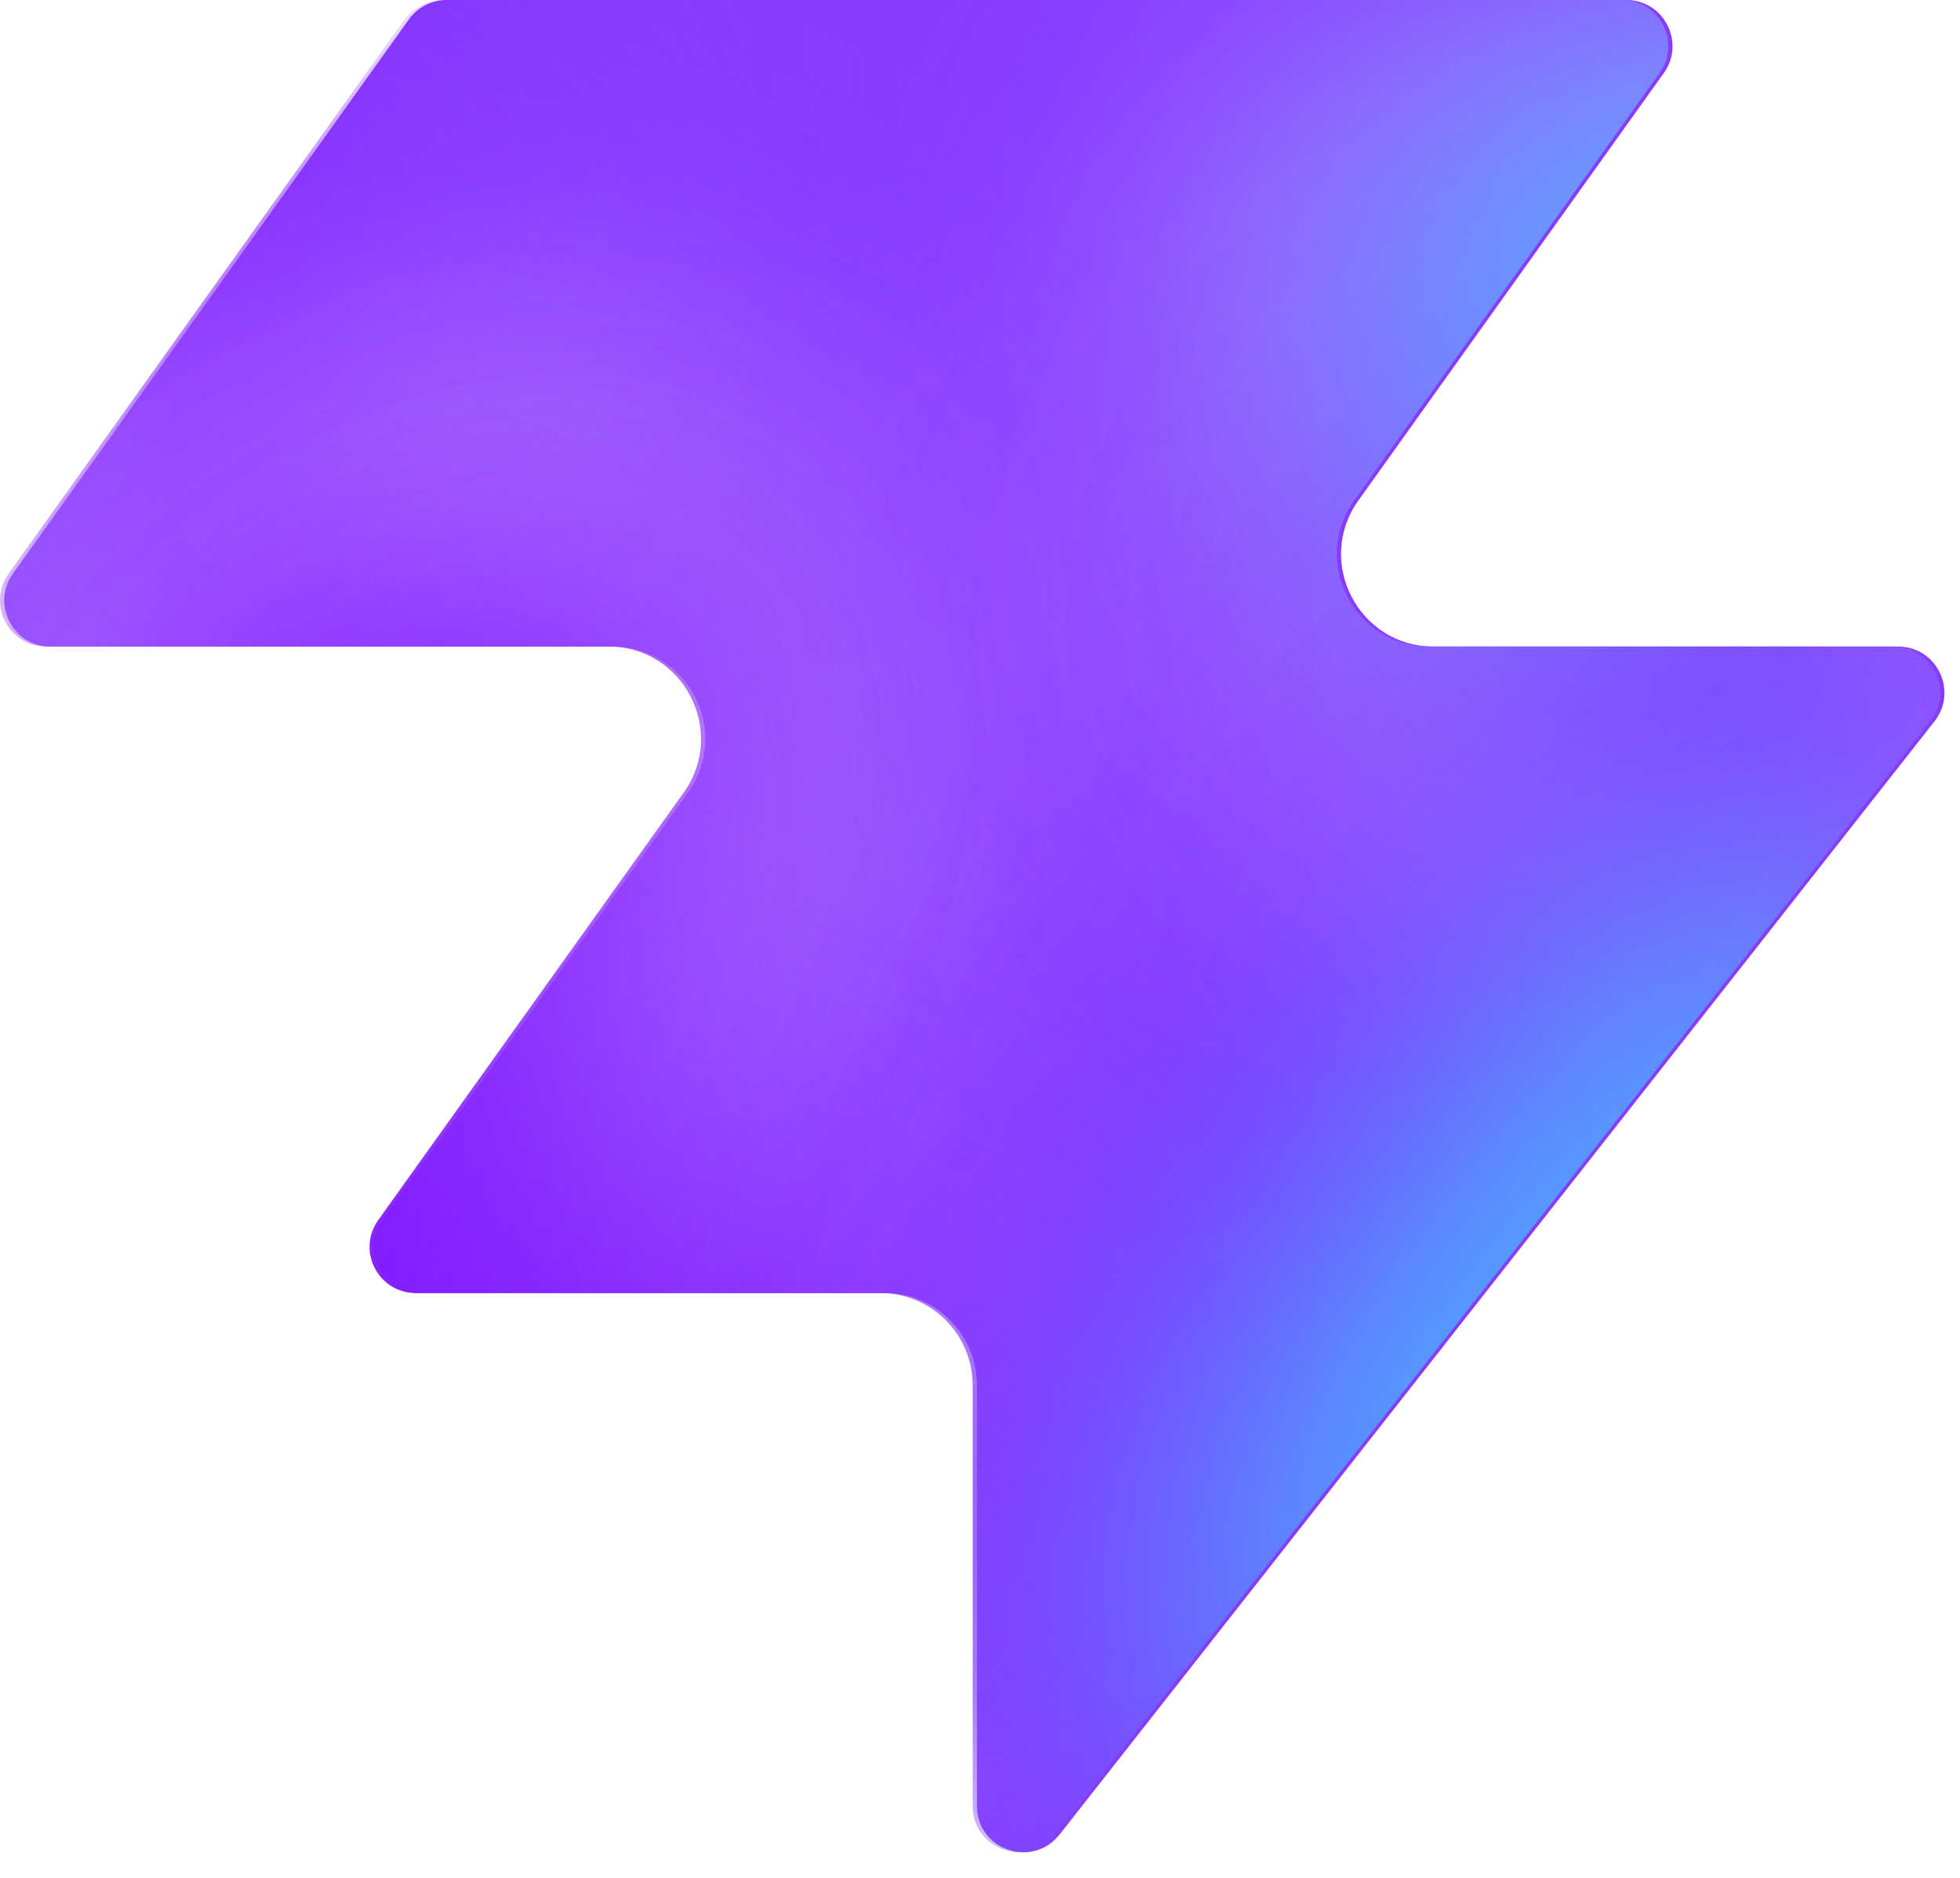
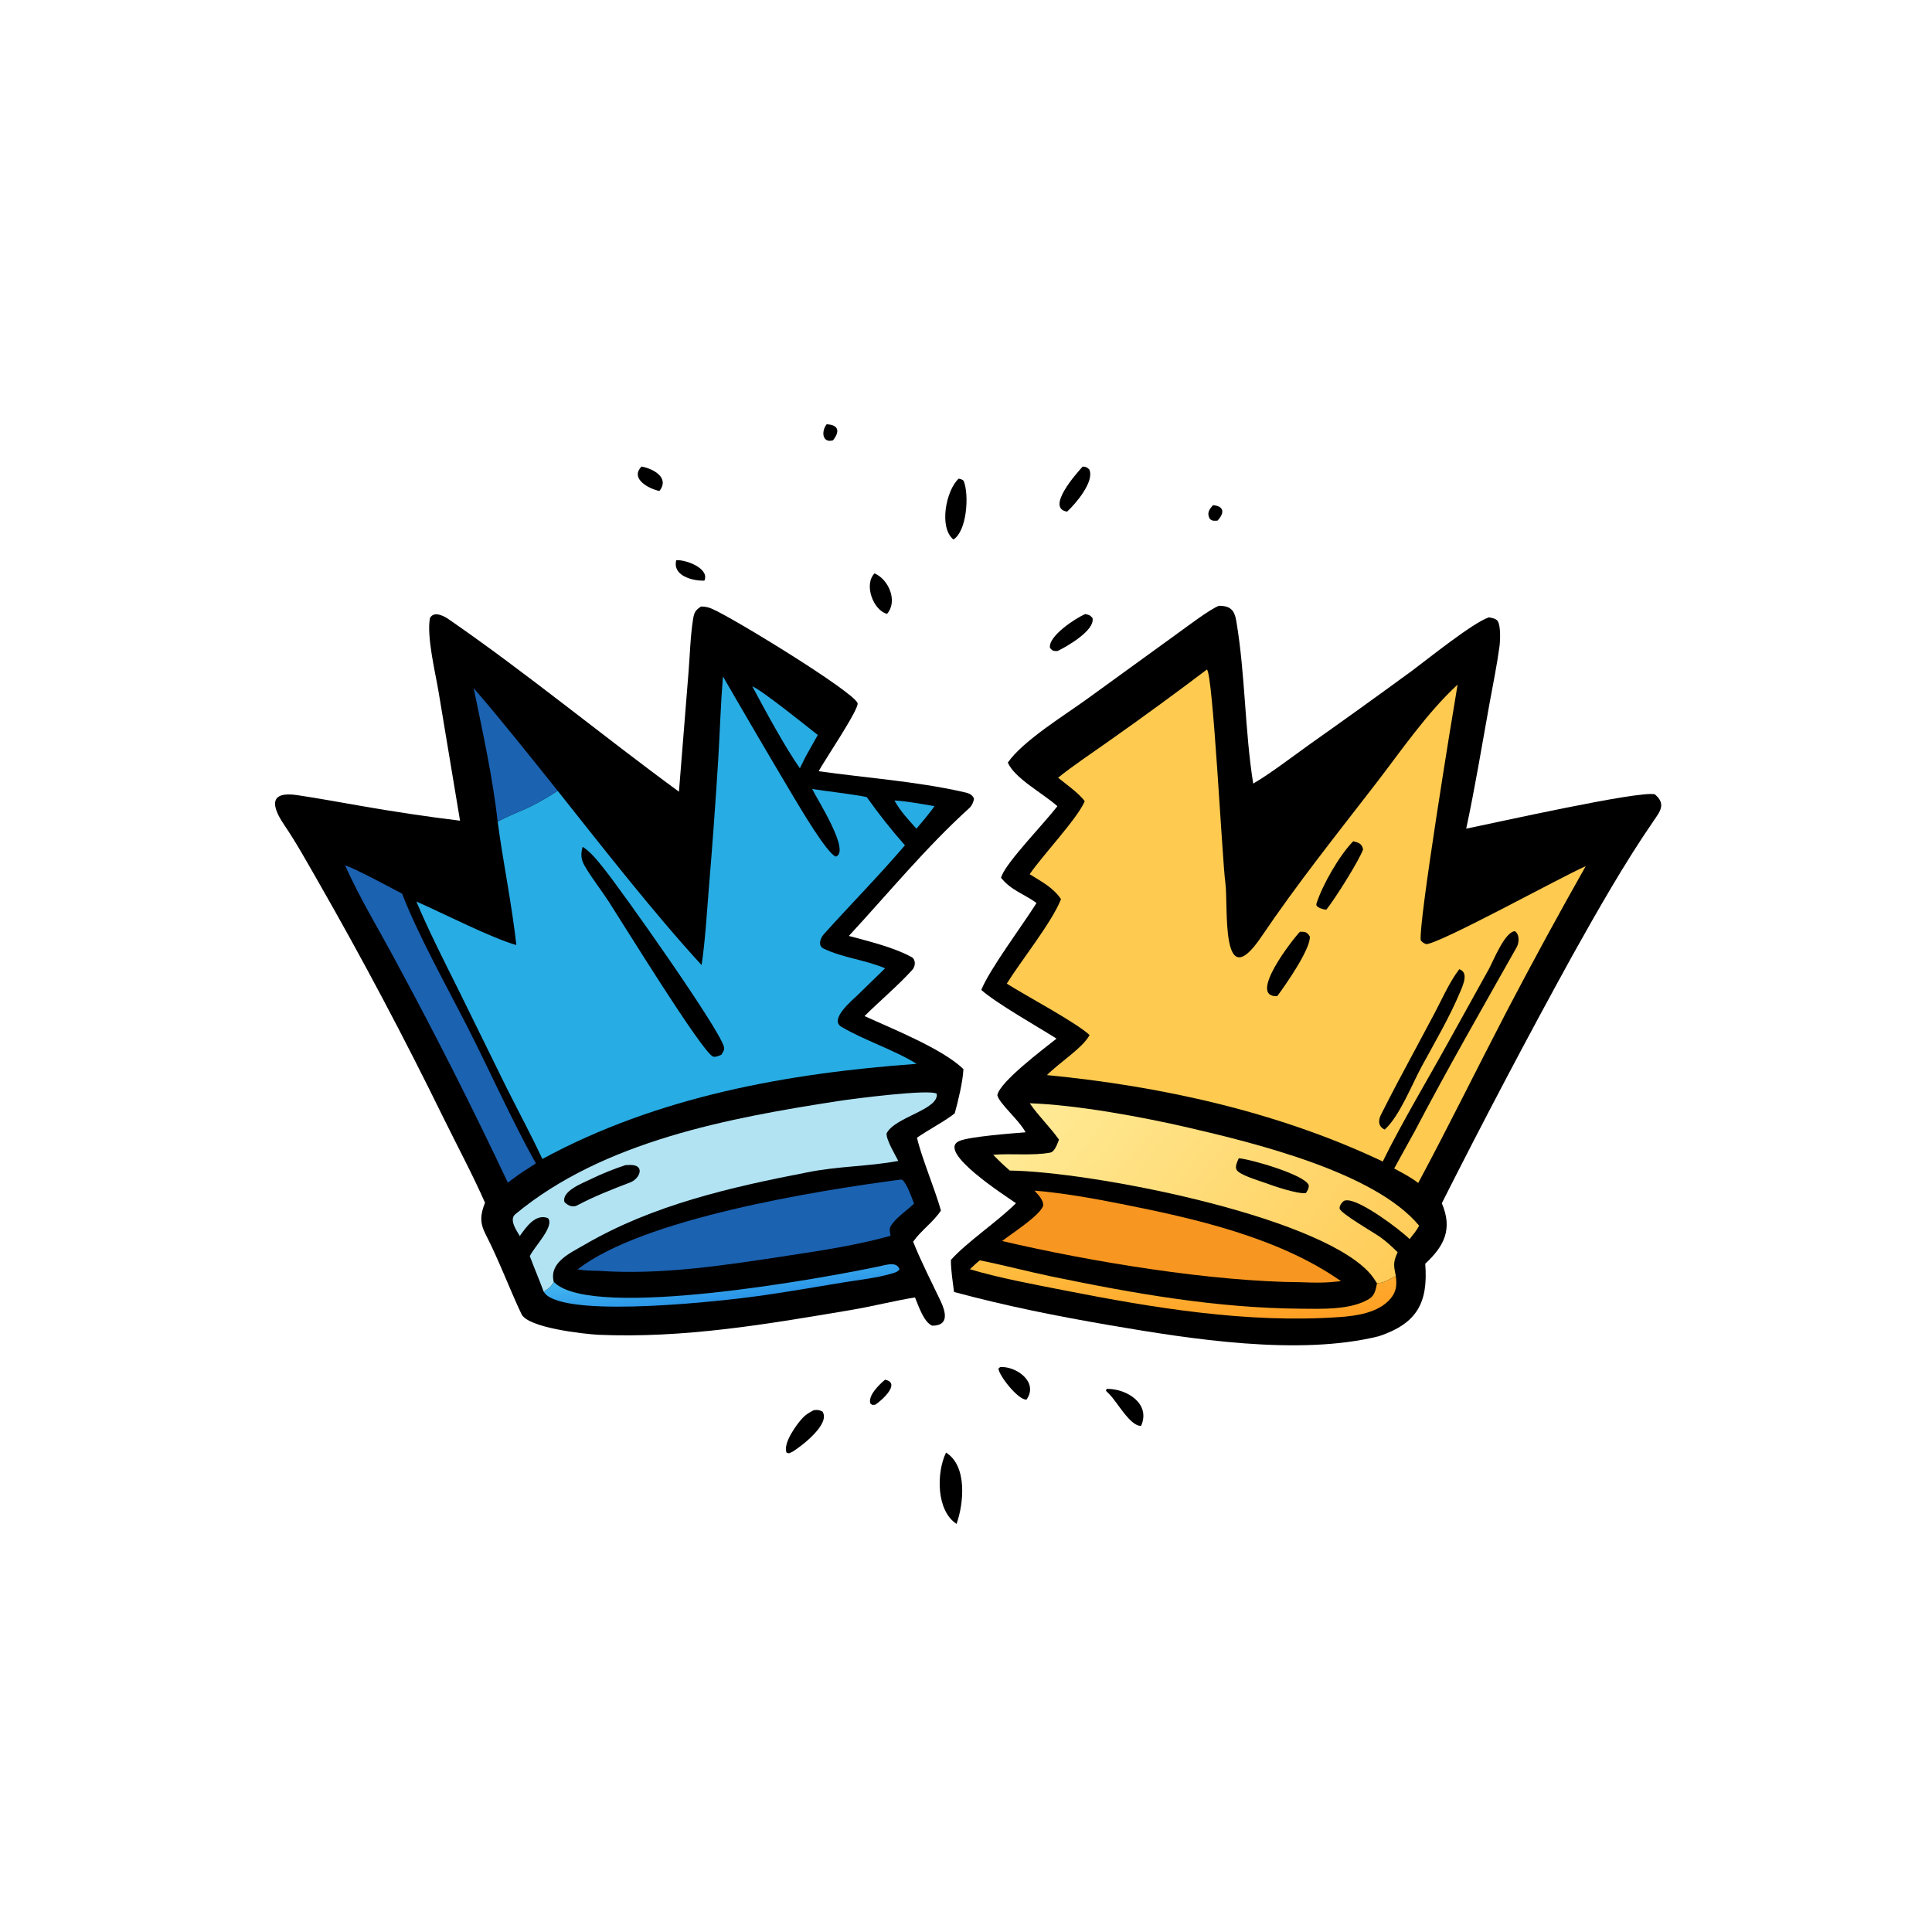
- <svg xmlns="http://www.w3.org/2000/svg" width="48" height="46" fill="none" viewBox="0 0 48 46">
-   <path fill="#863bff" d="M25.946 44.938c-.664.845-2.021.375-2.021-.698V33.937a2.26 2.26 0 0 0-2.262-2.262H10.287c-.92 0-1.456-1.04-.92-1.788l7.48-10.471c1.07-1.497 0-3.578-1.842-3.578H1.237c-.92 0-1.456-1.04-.92-1.788L10.013.474c.214-.297.556-.474.92-.474h28.894c.92 0 1.456 1.04.92 1.788l-7.48 10.471c-1.07 1.498 0 3.579 1.842 3.579h11.377c.943 0 1.473 1.088.89 1.83L25.947 44.94z" style="fill:#863bff;fill:color(display-p3 .525 .23 1);fill-opacity:1" />
-   <mask id="a" width="48" height="46" x="0" y="0" maskUnits="userSpaceOnUse" style="mask-type:alpha">
-     <path fill="#000" d="M25.842 44.938c-.664.844-2.021.375-2.021-.698V33.937a2.26 2.26 0 0 0-2.262-2.262H10.183c-.92 0-1.456-1.04-.92-1.788l7.48-10.471c1.07-1.498 0-3.579-1.842-3.579H1.133c-.92 0-1.456-1.04-.92-1.787L9.91.473c.214-.297.556-.474.92-.474h28.894c.92 0 1.456 1.04.92 1.788l-7.48 10.471c-1.07 1.498 0 3.578 1.842 3.578h11.377c.943 0 1.473 1.088.89 1.832L25.843 44.94z" style="fill:#000;fill-opacity:1" />
-   </mask>
-   <g mask="url(#a)">
-     <g filter="url(#b)">
-       <ellipse cx="5.508" cy="14.704" fill="#ede6ff" rx="5.508" ry="14.704" style="fill:#ede6ff;fill:color(display-p3 .927 .903 1);fill-opacity:1" transform="matrix(.00324 1 1 -.00324 -4.47 31.516)" />
-     </g>
-     <g filter="url(#c)">
-       <ellipse cx="10.399" cy="29.851" fill="#ede6ff" rx="10.399" ry="29.851" style="fill:#ede6ff;fill:color(display-p3 .927 .903 1);fill-opacity:1" transform="matrix(.00324 1 1 -.00324 -39.328 7.883)" />
-     </g>
-     <g filter="url(#d)">
-       <ellipse cx="5.508" cy="30.487" fill="#7e14ff" rx="5.508" ry="30.487" style="fill:#7e14ff;fill:color(display-p3 .492 .077 1);fill-opacity:1" transform="rotate(89.814 -25.913 -14.639)scale(1 -1)" />
-     </g>
-     <g filter="url(#e)">
-       <ellipse cx="5.508" cy="30.599" fill="#7e14ff" rx="5.508" ry="30.599" style="fill:#7e14ff;fill:color(display-p3 .492 .077 1);fill-opacity:1" transform="rotate(89.814 -32.644 -3.334)scale(1 -1)" />
-     </g>
-     <g filter="url(#f)">
-       <ellipse cx="5.508" cy="30.599" fill="#7e14ff" rx="5.508" ry="30.599" style="fill:#7e14ff;fill:color(display-p3 .492 .077 1);fill-opacity:1" transform="matrix(.00324 1 1 -.00324 -34.34 30.47)" />
-     </g>
-     <g filter="url(#g)">
-       <ellipse cx="14.072" cy="22.078" fill="#ede6ff" rx="14.072" ry="22.078" style="fill:#ede6ff;fill:color(display-p3 .927 .903 1);fill-opacity:1" transform="rotate(93.35 24.506 48.493)scale(-1 1)" />
-     </g>
-     <g filter="url(#h)">
-       <ellipse cx="3.47" cy="21.501" fill="#7e14ff" rx="3.47" ry="21.501" style="fill:#7e14ff;fill:color(display-p3 .492 .077 1);fill-opacity:1" transform="rotate(89.009 28.708 47.59)scale(-1 1)" />
-     </g>
-     <g filter="url(#i)">
-       <ellipse cx="3.47" cy="21.501" fill="#7e14ff" rx="3.47" ry="21.501" style="fill:#7e14ff;fill:color(display-p3 .492 .077 1);fill-opacity:1" transform="rotate(89.009 28.708 47.59)scale(-1 1)" />
-     </g>
-     <g filter="url(#j)">
-       <ellipse cx=".387" cy="8.972" fill="#7e14ff" rx="4.407" ry="29.108" style="fill:#7e14ff;fill:color(display-p3 .492 .077 1);fill-opacity:1" transform="rotate(39.51 .387 8.972)" />
-     </g>
-     <g filter="url(#k)">
-       <ellipse cx="47.523" cy="-6.092" fill="#7e14ff" rx="4.407" ry="29.108" style="fill:#7e14ff;fill:color(display-p3 .492 .077 1);fill-opacity:1" transform="rotate(37.892 47.523 -6.092)" />
-     </g>
-     <g filter="url(#l)">
-       <ellipse cx="41.412" cy="6.333" fill="#47bfff" rx="5.971" ry="9.665" style="fill:#47bfff;fill:color(display-p3 .28 .748 1);fill-opacity:1" transform="rotate(37.892 41.412 6.333)" />
-     </g>
-     <g filter="url(#m)">
-       <ellipse cx="-1.879" cy="38.332" fill="#7e14ff" rx="4.407" ry="29.108" style="fill:#7e14ff;fill:color(display-p3 .492 .077 1);fill-opacity:1" transform="rotate(37.892 -1.88 38.332)" />
-     </g>
-     <g filter="url(#n)">
-       <ellipse cx="-1.879" cy="38.332" fill="#7e14ff" rx="4.407" ry="29.108" style="fill:#7e14ff;fill:color(display-p3 .492 .077 1);fill-opacity:1" transform="rotate(37.892 -1.88 38.332)" />
-     </g>
-     <g filter="url(#o)">
-       <ellipse cx="35.651" cy="29.907" fill="#7e14ff" rx="4.407" ry="29.108" style="fill:#7e14ff;fill:color(display-p3 .492 .077 1);fill-opacity:1" transform="rotate(37.892 35.651 29.907)" />
-     </g>
-     <g filter="url(#p)">
-       <ellipse cx="38.418" cy="32.4" fill="#47bfff" rx="5.971" ry="15.297" style="fill:#47bfff;fill:color(display-p3 .28 .748 1);fill-opacity:1" transform="rotate(37.892 38.418 32.4)" />
-     </g>
-   </g>
+ <svg xmlns="http://www.w3.org/2000/svg" width="1024" height="1024" viewBox="0 0 1024 1024">
+   <path d="M646.15 321.067c5.941.089 8.12 2.182 9.13 8.177 4.794 28.46 4.421 57.555 8.938 86.067 8.592-4.885 21.907-15.09 30.429-21.149a4102 4102 0 0 0 53.912-38.762c8.401-6.254 32.16-25.42 40.584-28.181 1.52.261 3.754.622 4.644 1.936 1.74 2.566 1.367 10.518.97 13.479-1.375 10.163-3.477 20.272-5.307 30.378-3.985 21.997-7.632 44.346-12.326 66.188 14.35-2.865 91.83-20.296 99.968-18.193 6.026 5.068 2.859 8.978-.642 14.061-15.459 22.441-29.699 47.527-42.962 71.237a4092 4092 0 0 0-69.292 131.437c5.808 13.622 1.38 22.608-8.784 32.058 1.598 20.717-4.355 31.644-24.539 38.414-42.468 10.59-99.91 1.503-142.438-5.784-28.145-4.823-55.235-10.217-82.783-17.664-.664-5.495-1.7-11.516-1.644-16.99 8.362-9.377 24.292-19.958 34.481-30.037-5.215-3.7-42.86-27.672-29.903-33.046 5.543-2.3 28.035-4.008 35.005-4.554-3.795-6.934-13.797-14.981-14.983-19.649 1.199-7.086 24.542-24.533 31.377-30.007-10.379-6.543-31.842-18.661-39.876-25.795 4.263-10.817 22.181-34.716 29.268-46.073-6.387-4.747-13.424-6.599-18.825-13.403q.076-.203.153-.406c.088-.225.181-.448.267-.674 2.847-7.541 22.821-28.155 29.473-36.83-7.933-7.061-22.437-14.544-26.29-23.099 8.094-11.686 30.345-25.202 42.492-34.072l47.65-34.533c4.697-3.35 17.311-12.988 21.853-14.531" />
+   <path fill="#feca50" d="M639.66 354.882c3.226 1.498 8.188 101.686 9.78 112.734 1.747 12.131-2.914 61.492 19.216 28.732 18.863-27.926 39.728-54.018 60.287-80.652 13.751-17.815 27.135-37.604 43.618-52.846-2.778 16.183-20.873 126.812-19.534 135.563 1.168 1.3 1.266 1.248 2.78 1.994 6.521.271 71.884-35.758 84.652-41.324a2678 2678 0 0 0-41.816 76.84c-15.822 30.416-30.743 60.827-46.959 91.08-3.967-3.069-8.348-5.306-12.744-7.684l11.111-20.124c17.091-32.633 35.737-65.038 53.817-97.135 1.331-2.363 1.646-6.823-.971-8.52-5.377.454-11.333 15.642-13.797 20.14l-20.882 37.65c-11.033 20.038-25.561 44.278-35.324 64.295-55.21-26.235-117.355-39.954-177.988-45.803 6.881-6.902 18.94-14.387 22.603-21.231-7.503-6.893-33.643-20.735-43.906-27.239 7.462-12.018 23.907-32.448 28.753-44.778-4.11-6.15-10.38-9.299-16.616-13.23 7.016-10.224 25.375-29.547 29.179-38.665-2.768-4.028-10.039-9.185-14.117-12.46 7.268-5.966 19.155-13.892 27.035-19.512a1861 1861 0 0 0 51.823-37.825" />
+   <path d="M773.44 513.704c4.99 1.659 2.193 7.951.631 11.687-5.691 13.611-13.452 26.815-20.504 39.768-5.243 9.63-11.781 26.491-19.649 33.546-3.394-1.629-3.549-4.729-2.004-7.828 2.849-5.717 5.802-11.356 8.759-17.017l18.684-34.974c4.422-8.155 8.603-18.02 14.083-25.182" />
+   <path d="M688.984 493.85c2.741-.093 3.859.162 5.244 2.513.513 6.534-12.892 25.762-17.279 31.623-15.972.706 8.361-30.364 12.035-34.136" />
+   <path d="M717.243 445.874c2.859.714 4.717 1.333 5.205 4.365-2.12 5.983-15.195 26.702-19.508 31.952-1.504-.182-5.838-1.186-5.204-3.199 3.162-10.044 12.373-25.903 19.507-33.118" />
  <defs>
-     <filter id="b" width="60.045" height="41.654" x="-19.77" y="16.149" color-interpolation-filters="sRGB" filterUnits="userSpaceOnUse">
-       <feFlood flood-opacity="0" result="BackgroundImageFix" />
-       <feBlend in="SourceGraphic" in2="BackgroundImageFix" result="shape" />
-       <feGaussianBlur result="effect1_foregroundBlur_2002_17158" stdDeviation="7.659" />
-     </filter>
-     <filter id="c" width="90.34" height="51.437" x="-54.613" y="-7.533" color-interpolation-filters="sRGB" filterUnits="userSpaceOnUse">
-       <feFlood flood-opacity="0" result="BackgroundImageFix" />
-       <feBlend in="SourceGraphic" in2="BackgroundImageFix" result="shape" />
-       <feGaussianBlur result="effect1_foregroundBlur_2002_17158" stdDeviation="7.659" />
-     </filter>
-     <filter id="d" width="79.355" height="29.4" x="-49.64" y="2.03" color-interpolation-filters="sRGB" filterUnits="userSpaceOnUse">
-       <feFlood flood-opacity="0" result="BackgroundImageFix" />
-       <feBlend in="SourceGraphic" in2="BackgroundImageFix" result="shape" />
-       <feGaussianBlur result="effect1_foregroundBlur_2002_17158" stdDeviation="4.596" />
-     </filter>
-     <filter id="e" width="79.579" height="29.4" x="-45.045" y="20.029" color-interpolation-filters="sRGB" filterUnits="userSpaceOnUse">
-       <feFlood flood-opacity="0" result="BackgroundImageFix" />
-       <feBlend in="SourceGraphic" in2="BackgroundImageFix" result="shape" />
-       <feGaussianBlur result="effect1_foregroundBlur_2002_17158" stdDeviation="4.596" />
-     </filter>
-     <filter id="f" width="79.579" height="29.4" x="-43.513" y="21.178" color-interpolation-filters="sRGB" filterUnits="userSpaceOnUse">
-       <feFlood flood-opacity="0" result="BackgroundImageFix" />
-       <feBlend in="SourceGraphic" in2="BackgroundImageFix" result="shape" />
-       <feGaussianBlur result="effect1_foregroundBlur_2002_17158" stdDeviation="4.596" />
-     </filter>
-     <filter id="g" width="74.749" height="58.852" x="15.756" y="-17.901" color-interpolation-filters="sRGB" filterUnits="userSpaceOnUse">
-       <feFlood flood-opacity="0" result="BackgroundImageFix" />
-       <feBlend in="SourceGraphic" in2="BackgroundImageFix" result="shape" />
-       <feGaussianBlur result="effect1_foregroundBlur_2002_17158" stdDeviation="7.659" />
-     </filter>
-     <filter id="h" width="61.377" height="25.362" x="23.548" y="2.284" color-interpolation-filters="sRGB" filterUnits="userSpaceOnUse">
-       <feFlood flood-opacity="0" result="BackgroundImageFix" />
-       <feBlend in="SourceGraphic" in2="BackgroundImageFix" result="shape" />
-       <feGaussianBlur result="effect1_foregroundBlur_2002_17158" stdDeviation="4.596" />
-     </filter>
-     <filter id="i" width="61.377" height="25.362" x="23.548" y="2.284" color-interpolation-filters="sRGB" filterUnits="userSpaceOnUse">
-       <feFlood flood-opacity="0" result="BackgroundImageFix" />
-       <feBlend in="SourceGraphic" in2="BackgroundImageFix" result="shape" />
-       <feGaussianBlur result="effect1_foregroundBlur_2002_17158" stdDeviation="4.596" />
-     </filter>
-     <filter id="j" width="56.045" height="63.649" x="-27.636" y="-22.853" color-interpolation-filters="sRGB" filterUnits="userSpaceOnUse">
-       <feFlood flood-opacity="0" result="BackgroundImageFix" />
-       <feBlend in="SourceGraphic" in2="BackgroundImageFix" result="shape" />
-       <feGaussianBlur result="effect1_foregroundBlur_2002_17158" stdDeviation="4.596" />
-     </filter>
-     <filter id="k" width="54.814" height="64.646" x="20.116" y="-38.415" color-interpolation-filters="sRGB" filterUnits="userSpaceOnUse">
-       <feFlood flood-opacity="0" result="BackgroundImageFix" />
-       <feBlend in="SourceGraphic" in2="BackgroundImageFix" result="shape" />
-       <feGaussianBlur result="effect1_foregroundBlur_2002_17158" stdDeviation="4.596" />
-     </filter>
-     <filter id="l" width="33.541" height="35.313" x="24.641" y="-11.323" color-interpolation-filters="sRGB" filterUnits="userSpaceOnUse">
-       <feFlood flood-opacity="0" result="BackgroundImageFix" />
-       <feBlend in="SourceGraphic" in2="BackgroundImageFix" result="shape" />
-       <feGaussianBlur result="effect1_foregroundBlur_2002_17158" stdDeviation="4.596" />
-     </filter>
-     <filter id="m" width="54.814" height="64.646" x="-29.286" y="6.009" color-interpolation-filters="sRGB" filterUnits="userSpaceOnUse">
-       <feFlood flood-opacity="0" result="BackgroundImageFix" />
-       <feBlend in="SourceGraphic" in2="BackgroundImageFix" result="shape" />
-       <feGaussianBlur result="effect1_foregroundBlur_2002_17158" stdDeviation="4.596" />
-     </filter>
-     <filter id="n" width="54.814" height="64.646" x="-29.286" y="6.009" color-interpolation-filters="sRGB" filterUnits="userSpaceOnUse">
-       <feFlood flood-opacity="0" result="BackgroundImageFix" />
-       <feBlend in="SourceGraphic" in2="BackgroundImageFix" result="shape" />
-       <feGaussianBlur result="effect1_foregroundBlur_2002_17158" stdDeviation="4.596" />
-     </filter>
-     <filter id="o" width="54.814" height="64.646" x="8.244" y="-2.416" color-interpolation-filters="sRGB" filterUnits="userSpaceOnUse">
-       <feFlood flood-opacity="0" result="BackgroundImageFix" />
-       <feBlend in="SourceGraphic" in2="BackgroundImageFix" result="shape" />
-       <feGaussianBlur result="effect1_foregroundBlur_2002_17158" stdDeviation="4.596" />
-     </filter>
-     <filter id="p" width="39.409" height="43.623" x="18.713" y="10.588" color-interpolation-filters="sRGB" filterUnits="userSpaceOnUse">
-       <feFlood flood-opacity="0" result="BackgroundImageFix" />
-       <feBlend in="SourceGraphic" in2="BackgroundImageFix" result="shape" />
-       <feGaussianBlur result="effect1_foregroundBlur_2002_17158" stdDeviation="4.596" />
-     </filter>
+     <linearGradient id="a" x1="720.766" x2="561.995" y1="696.705" y2="567.665" gradientUnits="userSpaceOnUse">
+       <stop offset="0" stop-color="#ffcc58" />
+       <stop offset="1" stop-color="#ffea95" />
+     </linearGradient>
  </defs>
+   <path fill="url(#a)" d="M545.782 584.751c25.063.875 59.79 7.26 84.274 12.956 34.826 8.102 98.689 23.609 122.113 51.938-1.504 2.791-3.08 4.624-5.047 7.096-4.963-4.926-25.963-20.75-33.189-20.545-.914.025-1.456.064-2.12.694-.983.934-1.791 2.141-1.81 3.533-.034 2.467 18.685 13.149 21.788 15.424 3.251 2.383 6.126 5.036 8.986 7.87-2.49 5.351-2.098 7.077-.953 12.65-3.947 1.797-5.625 3.537-9.977 3.829-1.433-2.313-2.867-4.401-4.762-6.361-29.243-30.239-147.665-52.89-189.879-53.417-3.396-2.924-5.671-5.129-8.79-8.357 9.63-.807 21.152.574 30.234-1.15 2.358-.448 3.746-4.591 4.636-6.878-4.865-6.859-10.817-12.439-15.504-19.282" />
+   <path d="M656.582 613.895c6.39.522 34.883 8.705 37.069 14.233.114 1.903-.54 2.607-1.51 4.266-4.723.46-16.853-3.679-21.772-5.505-2.696-1.001-13.704-4.178-15.001-6.962-.846-1.816.425-4.236 1.214-6.032" />
+   <path fill="#f79620" d="M548.302 631.059c15.265 1.256 31.034 4.092 46.08 7.073 38.88 7.705 83.477 17.773 116.39 40.92-8.423.935-12.953.873-21.293.551-47.093-.296-111.157-10.781-158.332-21.843 5.414-4.242 19.754-13.261 21.8-18.718.049-3.216-2.534-5.531-4.645-7.983" />
+   <defs>
+     <linearGradient id="b" x1="630.586" x2="625.739" y1="705.198" y2="658.156" gradientUnits="userSpaceOnUse">
+       <stop offset="0" stop-color="#ff9f23" />
+       <stop offset="1" stop-color="#fec042" />
+     </linearGradient>
+   </defs>
+   <path fill="url(#b)" d="M519.316 668.006c12.553 2.494 25.06 5.856 37.662 8.471 43.563 9.037 87.676 16.834 132.307 17.161 11.022.081 26.677.789 36.396-5.192 2.951-1.816 3.553-5.069 4.166-8.25 4.352-.292 6.03-2.032 9.977-3.829.532 4.708.423 8.08-2.801 11.923-6.371 7.594-18.277 9.199-27.528 9.826-48.689 3.297-97.707-4.829-145.363-14.187-15.652-3.073-34.967-6.641-50.068-11.207 1.714-1.6 3.418-3.262 5.252-4.716" />
+   <path d="M371.545 321.477c2.121.001 3.704.298 5.663 1.124 10.953 4.618 75.59 44.24 77.331 50.112.905 3.052-17.89 30.843-20.63 36.036 25.277 3.586 51.332 5.33 76.349 10.946 2.584.58 4.928 1.031 5.967 3.551-.159 1.689-1.148 3.854-2.384 4.974-23.032 20.874-42.801 44.975-63.933 67.846 10.279 2.761 23.738 6.011 33.2 11.168 2.34 1.276 2.22 4.849.435 6.812-7.875 8.66-16.981 16.206-25.313 24.49 14.413 6.644 41.201 17.254 52.401 28.101-.295 6.694-2.794 16.844-4.594 23.44-4.488 3.726-14.173 8.855-20.002 12.915 1.996 9.394 9.584 27.501 12.682 38.609-4.251 6.414-10.362 10.313-14.733 16.523 4.193 10.561 9.633 21.085 14.513 31.357 2.668 5.616 4.852 13.211-4.45 13.155-4.461-1.962-7.15-10.333-9.085-14.975-10.79 1.737-22.645 4.758-33.738 6.632-44.797 7.569-88.776 15.142-134.348 13.161-7.413-.446-37.006-3.631-40.485-10.964-6.329-13.336-12.011-28.702-18.908-42.098-3.332-6.472-2.883-10.5-.426-16.941-6.266-14.293-15.027-30.776-22.023-44.968a2174 2174 0 0 0-66.251-124.976c-5.787-10.08-11.679-20.776-18.181-30.343-6.635-9.762-8.205-17.991 7.005-15.716 11.052 1.653 22.049 3.686 33.064 5.592 17.647 3.11 35.372 5.76 53.156 7.948l-11.474-68.906c-1.495-8.991-6.336-28.833-4.466-38.498 2.24-4.199 8.088-.63 9.878.606 41.811 28.87 81.158 61.465 122.091 91.424l5.095-63.59c.737-9.119.955-18.834 2.385-27.805.587-3.683 1.271-4.816 4.209-6.742" />
+   <path fill="#28ace4" d="M371.844 511.498c1.904-12.289 2.837-28.263 3.878-40.95a3230 3230 0 0 0 4.969-68.258c.865-14.5 1.302-29.336 2.48-43.773a5572 5572 0 0 0 37.712 64.317c3.037 5.015 17.494 29.669 22.146 31.186 7.868-2.727-9.854-30.213-12.559-35.825 8.272 1.262 21.239 2.698 28.9 4.269 6.891 9.584 12.452 16.697 20.267 25.568-13.787 16.136-28.672 31.21-42.867 46.971-1.748 1.94-3.591 5.97-.362 7.715 10.323 4.979 22.029 5.961 32.712 10.506l-14.299 13.93c-3.386 3.245-15.465 13.199-8.82 17.111 12.2 7.181 27.812 12.125 39.845 19.595-68.568 4.972-137.39 17.323-198.383 50.427-6.06-13.021-12.739-25.289-19.139-38.11l-25.519-51.91c-7.499-15.052-15.603-30.975-22.124-46.441 14.475 6.36 39.618 19.261 52.992 23.081-2.356-21.485-7.017-43.702-9.887-65.358 4.165-2.583 12.929-5.859 17.679-8.232 5.453-2.725 8.992-4.926 14.122-8.161 23.43 29.499 50.985 64.831 76.257 92.342" />
+   <path d="M308.817 448.814c4.375 2.783 8.009 7.487 11.213 11.486 10.104 12.61 60.529 83.958 63.593 94.283.575 1.938-.386 2.944-1.32 4.493-1.119.468-3.202 1.38-4.401.92-5.685-2.184-48.203-71.248-55.138-81.946-4.184-6.455-9.192-12.705-12.998-19.347-1.93-3.369-1.982-6.219-.949-9.889" />
+   <path fill="#b1e3f3" d="M275.51 655.115c-1.733-2.852-5.811-8.705-2.41-11.532 46.635-38.766 113.468-51.119 171.798-60.092 7.606-1.17 48.113-6.391 51.597-3.767 1.193 8.484-22.436 12.358-26.593 21.042-.145 3.536 4.404 10.972 6.204 14.543-15.772 2.977-31.705 2.723-48.133 6.045-40.623 7.864-82.045 17.291-118.13 38.363-7.543 4.404-18.919 9.297-16.357 19.672-1.349 2.776-2.691 3.523-5.311 5.236-2.337-6.258-4.989-12.521-7.364-18.85 2.463-5.191 13.22-15.738 9.643-20.139-6.652-2.628-11.781 5.019-14.944 9.479" />
+   <path d="M331.521 617.532a58 58 0 0 1 2.579-.084c8.014-.016 5.033 7.299-.032 9.242-10.055 3.858-19.01 7.339-28.574 12.391-2.342.934-4.754-.291-6.339-2.01-1.535-5.776 9.549-9.945 13.886-12.057a147.5 147.5 0 0 1 18.48-7.482" />
+   <path fill="#1b62b1" d="m477.253 625.223.93.084c2.538 2.048 4.974 9.297 6.288 12.647-3.77 3.553-8.091 6.385-11.324 10.377-2.063 2.547-1.651 3.446-1.156 6.674-17.819 4.97-35.963 7.703-54.239 10.495-33.16 5.066-67.214 10.438-100.808 8.054-4.256-.059-6.623-.117-10.794-.738 34.248-26.853 126.649-41.793 171.103-47.593" />
+   <path fill="#1b62b1" d="M182.939 458.692c4.722 1.292 24.588 12.033 30.196 14.975 8.085 21.135 23.427 48.784 34.053 69.527 11.833 23.1 24.307 51.165 36.846 73.431l-6.271 4.026c-2.728 1.741-5.938 4.211-8.605 6.156a2355 2355 0 0 0-58.376-115.501c-9.007-17.04-20.206-35.269-27.843-52.614" />
+   <path fill="#1b62b1" d="M251.06 364.751c14.273 16.421 30.743 37.177 44.527 54.405-5.13 3.235-8.669 5.436-14.122 8.161-4.75 2.373-13.514 5.649-17.679 8.232-2.498-22.718-8.067-48.183-12.726-70.798" />
+   <defs>
+     <linearGradient id="c" x1="383.603" x2="381.701" y1="688.1" y2="671.12" gradientUnits="userSpaceOnUse">
+       <stop offset="0" stop-color="#2b96e8" />
+       <stop offset="1" stop-color="#43b6f0" />
+     </linearGradient>
+   </defs>
+   <path fill="url(#c)" d="m293.486 679.389.46.447c20.773 19.847 143.186-2.508 172.387-8.707 3.309-.702 9.063-2.694 10.42 1.671-1.04 1.38-2.492 1.738-4.133 2.221-8.3 2.444-17.52 3.35-26.063 4.765-14.661 2.427-29.277 4.984-43.996 7.05-19.156 2.689-97.399 11.525-112.612-.208-.733-.565-1.235-1.261-1.774-2.003 2.62-1.713 3.962-2.46 5.311-5.236" />
+   <path fill="#28ace4" d="M398.741 363.787c4.529 1.603 29.123 21.382 34.701 25.762a855 855 0 0 0-6.585 11.743l-2.905 5.904c-7.686-10.815-18.856-31.48-25.211-43.409" />
+   <path fill="#28ace4" d="M474.078 424.284c6.335.276 14.846 1.933 21.227 3.004-1.418 2.109-3.765 4.912-5.408 6.981l-4.163 4.937c-4.439-4.962-8.39-9.062-11.656-14.922" />
+   <path d="M501.406 769.892c11.366 7.04 9.447 27.011 5.579 37.814-10.769-7.048-10.724-27.078-5.579-37.814" />
+   <path d="M508.094 253.71c.869.116 2.411.511 2.749 1.376 2.87 7.357 1.637 26.4-5.503 30.852-7.82-6.254-3.965-26.01 2.754-32.228" />
+   <path d="M431.294 747.43c2.139-.21 2.794-.204 4.637.74 4.352 6.497-10.9 18.163-15.741 21.196-2.038.905-1.522 1.06-3.25.63-2.182-4.804 5.193-14.986 8.525-18.524 1.713-1.819 3.652-2.901 5.829-4.042" />
+   <path d="M575.23 325.458c2.259.502 2.452.56 3.813 2.083 1.525 6.513-13.602 15.149-18.504 17.51-2.218.063-2.673-.031-4.031-1.632-1.111-6.211 13.709-15.879 18.722-17.961" />
+   <path d="M573.863 247.278c1.936.274 1.969.15 3.459 1.523 3.019 6.274-7.33 18.367-11.741 22.379-11.561-1.845 5.215-20.574 8.282-23.902" />
+   <path d="M586.501 736.123c10.615-.198 23.581 7.83 18.295 19.615-5.813.235-12.561-12.579-16.838-16.801l-1.282-1.287-.474-.477z" />
+   <path d="M463.513 303.906c7.491 3.14 12.485 14.767 6.638 21.462-7.23-1.832-12.464-15.472-6.638-21.462" />
+   <path d="M530.137 724.567c8.436-.54 20.522 7.909 13.941 17.242-4.389.422-14.884-13.076-14.862-16.481z" />
+   <path d="M340.041 247.27c6.066 1.123 15.083 5.837 9.469 12.963-5.545-1.131-15.814-6.523-9.469-12.963" />
+   <path d="M358.443 296.91c5.179-.341 17.766 4.394 14.899 10.835-6.214.22-17.086-2.577-14.899-10.835" />
+   <path d="M469.104 731.274c8.673 1.764-1.912 11.138-5.204 13.253-2.028.074-1.215.396-2.624-.684-1.254-4.3 4.802-10.041 7.828-12.569" />
+   <path d="M438.153 224.871c6.596.31 6.979 4.023 3.342 8.509-5.711 1.629-6.313-4.785-3.342-8.509" />
+   <path d="M642.905 267.741c6.125.545 6.097 4.226 2.424 8.196-1.9.096-2.483.312-4.029-.778-1.791-3.102-.517-4.951 1.605-7.418" />
</svg>
